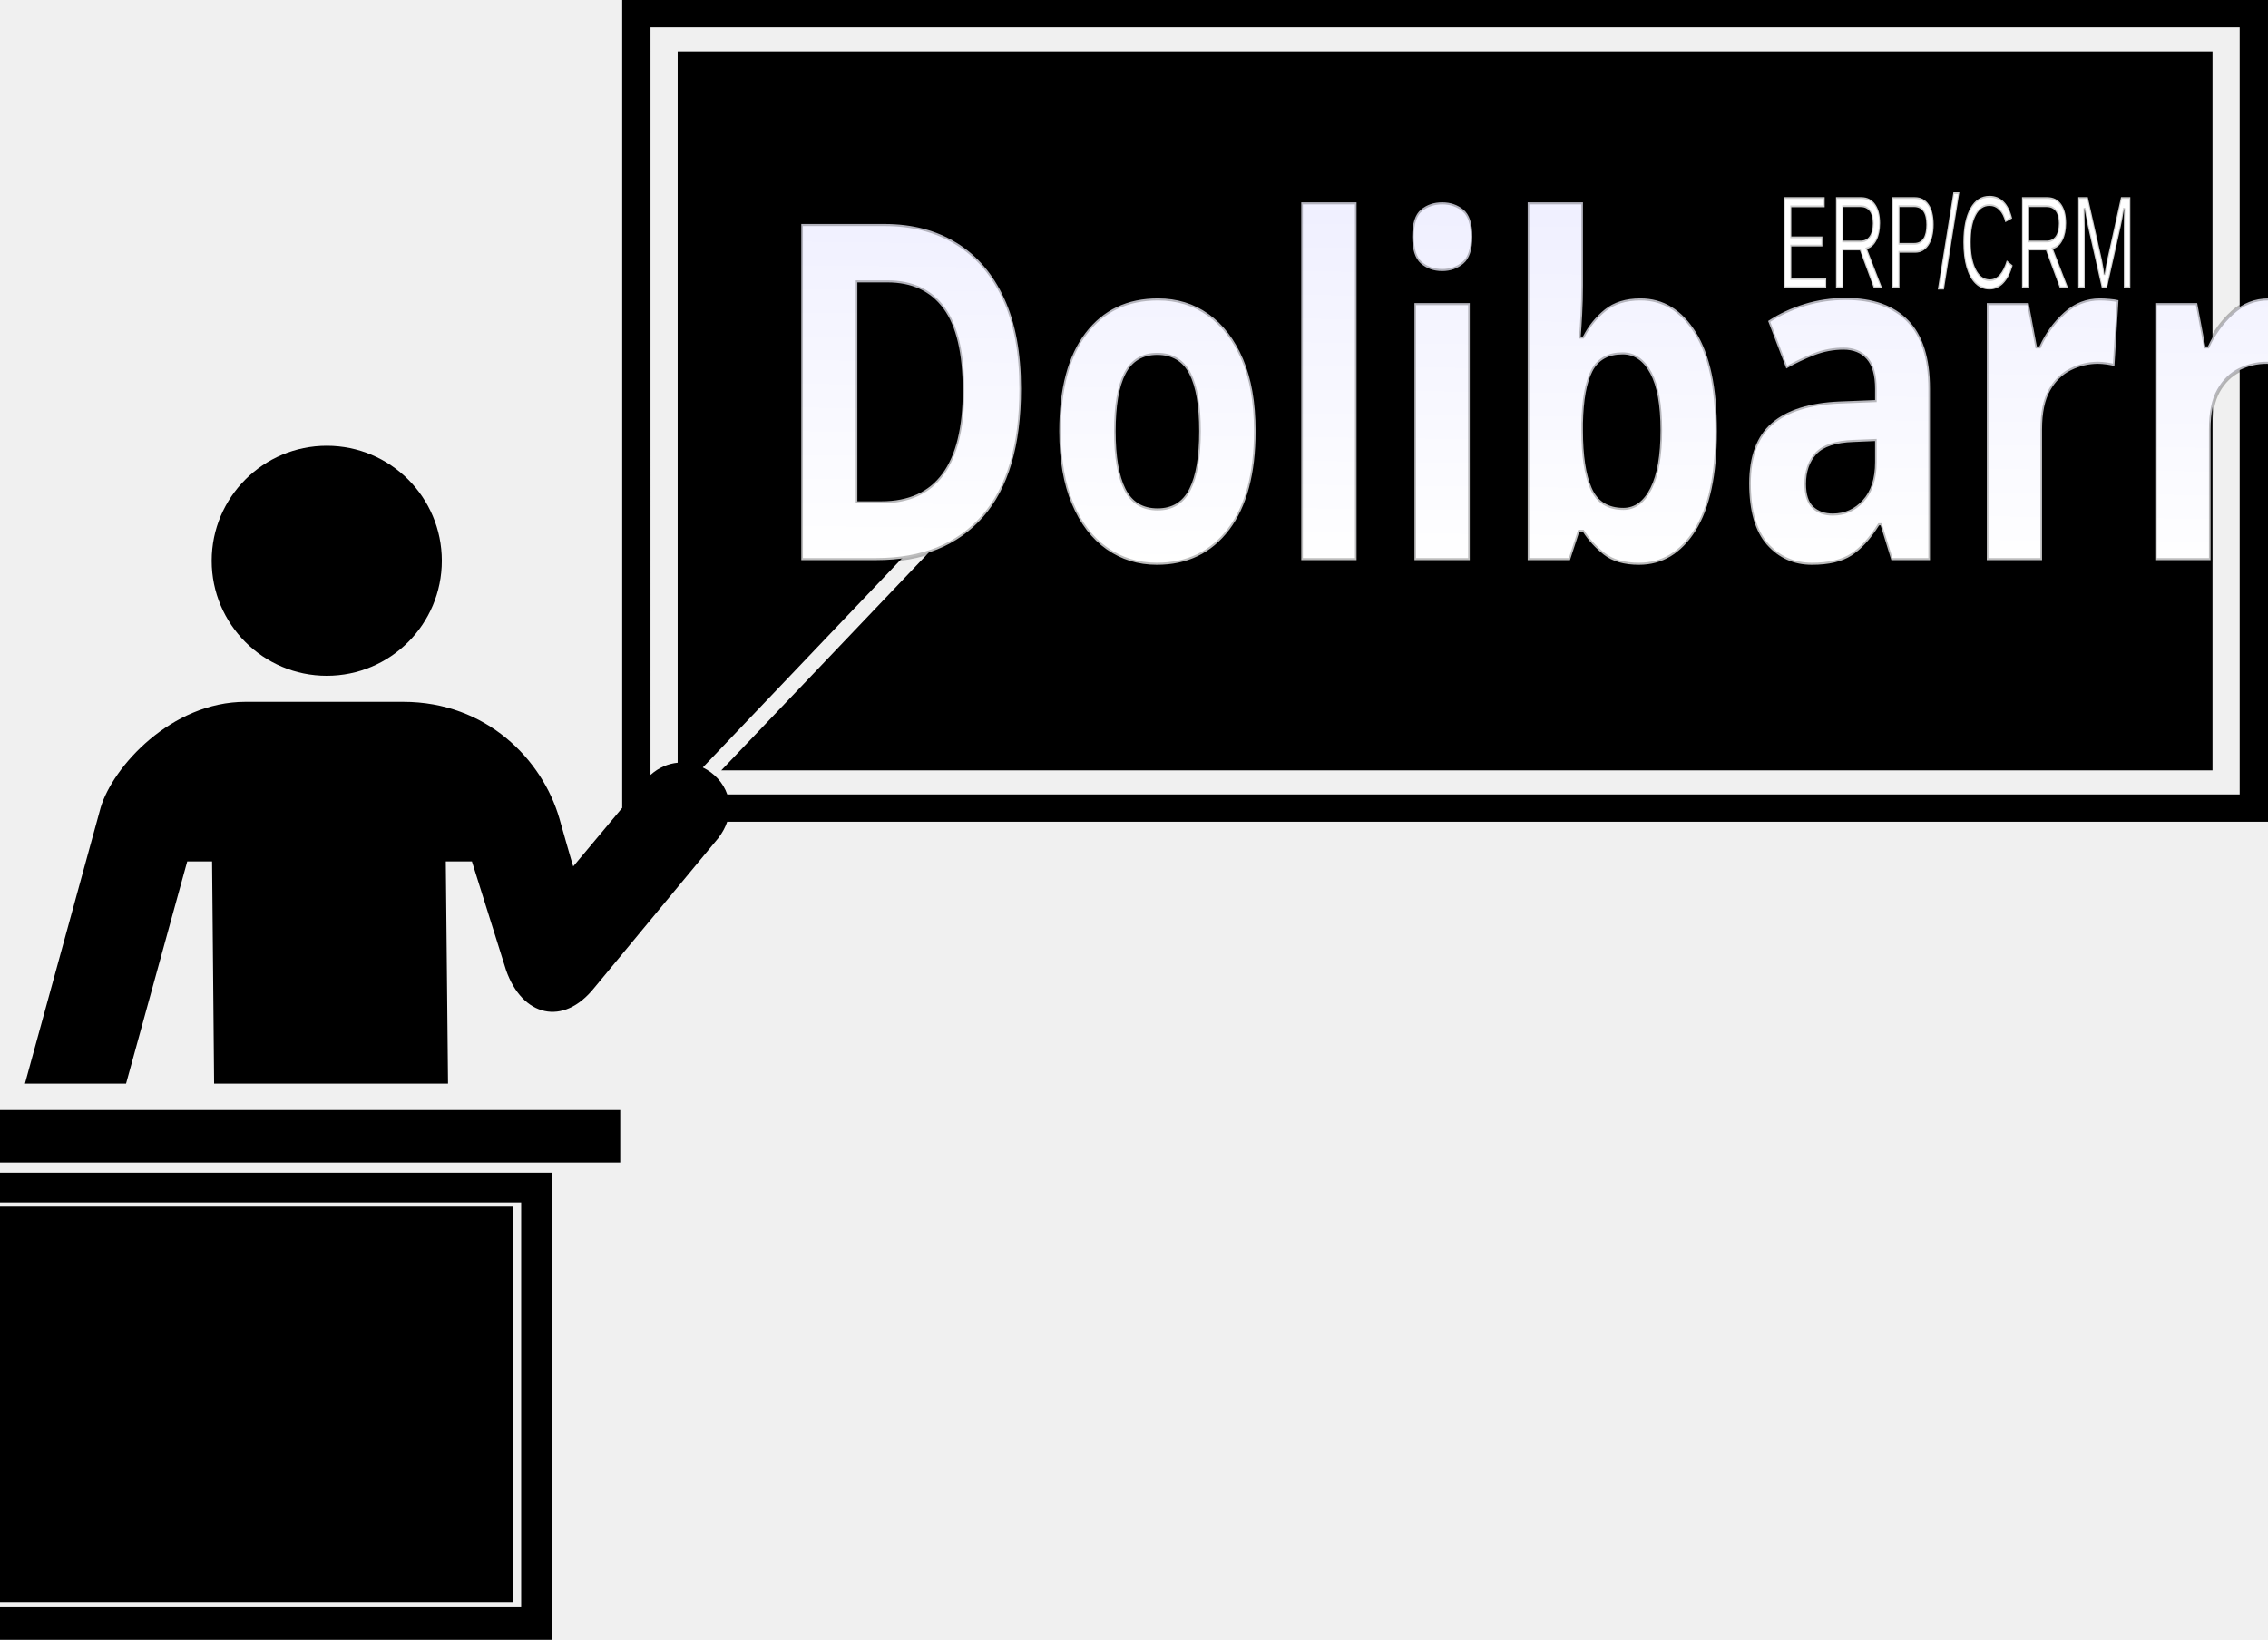
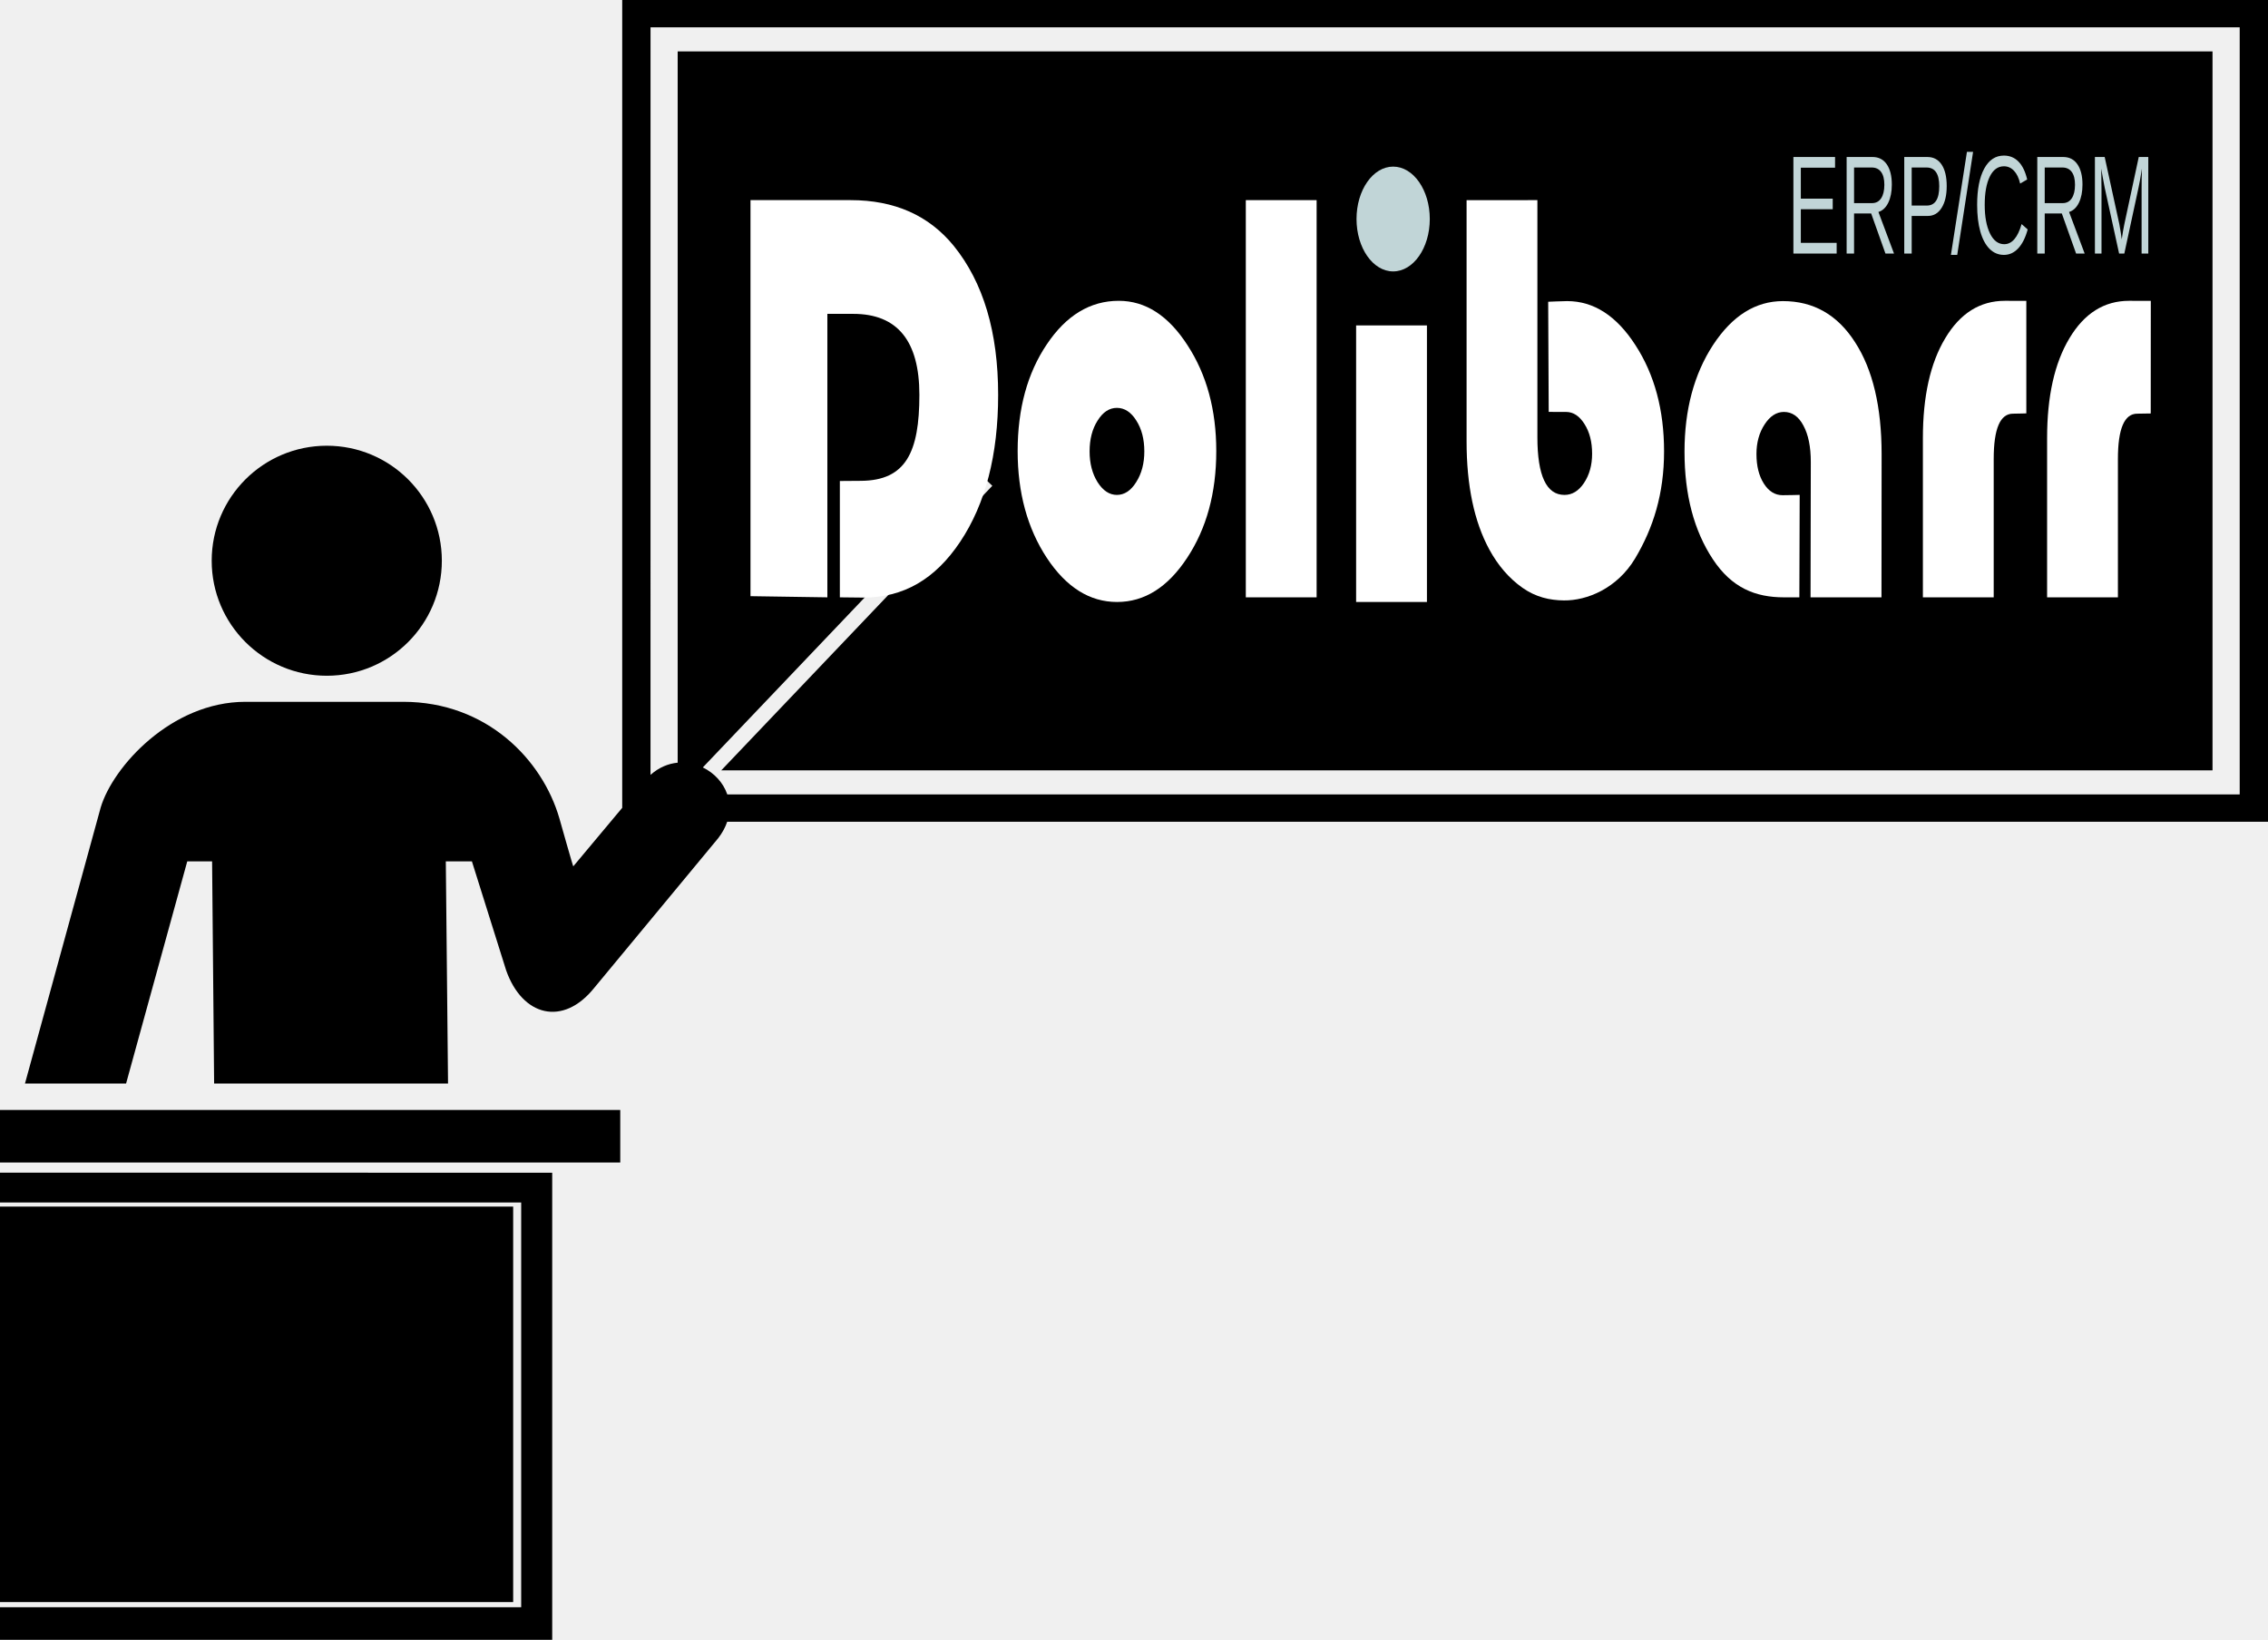
<svg xmlns="http://www.w3.org/2000/svg" xmlns:xlink="http://www.w3.org/1999/xlink" id="svg2717" viewBox="0 0 733.25 530.22" version="1.1" width="100%" height="100%">
  <defs id="defs8">
    <linearGradient xlink:href="#linearGradient3734" id="linearGradient5510" gradientUnits="userSpaceOnUse" gradientTransform="matrix(0.5128325,0,0,0.5128326,-217.5245,-314.0063)" x1="1223.727" y1="1026.525" x2="1221.022" y2="1317.596" />
    <linearGradient id="linearGradient3734">
      <stop style="stop-color:#f0f0ff;stop-opacity:1;" offset="0" id="stop3736" />
      <stop style="stop-color:#ffffff;stop-opacity:1;" offset="1" id="stop3738" />
    </linearGradient>
    <linearGradient xlink:href="#linearGradient3734" id="linearGradient3011" gradientUnits="userSpaceOnUse" gradientTransform="matrix(0.5128325,0,0,0.5128326,-217.5245,-314.0063)" x1="1223.727" y1="1026.525" x2="1221.022" y2="1317.596" />
    <linearGradient id="linearGradient3013">
      <stop style="stop-color:#f0f0ff;stop-opacity:1;" offset="0" id="stop3015" />
      <stop style="stop-color:#ffffff;stop-opacity:1;" offset="1" id="stop3017" />
    </linearGradient>
-     <linearGradient y2="1317.596" x2="1221.022" y1="1026.525" x1="1223.727" gradientTransform="matrix(0.3506355,0,0,0.3506355,101.518,-298.5617)" gradientUnits="userSpaceOnUse" id="linearGradient3023" xlink:href="#linearGradient3734" />
+     <linearGradient gradientTransform="matrix(0.678458,0,0,0.651041,226.9433,-51.71363)" xlink:href="#linearGradient5417" id="linearGradient4654-3" gradientUnits="userSpaceOnUse" x1="385.41" y1="210.125" x2="386.598" y2="386.901" />
+     <linearGradient id="linearGradient5417">
+       <stop style="stop-color:#ffffff;stop-opacity:1" offset="0" id="stop5413" />
+       <stop style="stop-color:#ffffff;stop-opacity:1" offset="1" id="stop5415" />
+     </linearGradient>
+     <linearGradient xlink:href="#linearGradient3734-3-6" id="linearGradient4636" gradientUnits="userSpaceOnUse" x1="75.697" y1="310.534" x2="742.98" y2="310.534" />
+     <linearGradient id="linearGradient3734-3-6">
+       <stop style="stop-color:#49496f;stop-opacity:1" offset="0" id="stop3736-3" />
+       <stop style="stop-color:#45455a;stop-opacity:1" offset="1" id="stop3738-6" />
+     </linearGradient>
+     <linearGradient xlink:href="#linearGradient5417" id="linearGradient4650" gradientUnits="userSpaceOnUse" x1="385.41" y1="210.125" x2="386.598" y2="386.901" />
+     <linearGradient xlink:href="#linearGradient3734-3-6" id="linearGradient4656" gradientUnits="userSpaceOnUse" x1="385.41" y1="210.125" x2="386.598" y2="386.901" />
+     <clipPath clipPathUnits="userSpaceOnUse" id="clipPath922">
+       <use x="0" y="0" xlink:href="#g918" id="use924" width="100%" height="100%" />
+     </clipPath>
+     <linearGradient xlink:href="#linearGradient5417" id="linearGradient930" gradientUnits="userSpaceOnUse" x1="385.41" y1="210.125" x2="386.598" y2="386.901" />
+     <linearGradient xlink:href="#linearGradient5417" id="linearGradient932" gradientUnits="userSpaceOnUse" x1="385.41" y1="210.125" x2="386.598" y2="386.901" />
+     <linearGradient xlink:href="#linearGradient5417" id="linearGradient934" gradientUnits="userSpaceOnUse" x1="385.41" y1="210.125" x2="386.598" y2="386.901" />
+     <linearGradient xlink:href="#linearGradient5417" id="linearGradient938" gradientUnits="userSpaceOnUse" x1="385.41" y1="210.125" x2="386.598" y2="386.901" />
+     <linearGradient xlink:href="#linearGradient5417" id="linearGradient940" gradientUnits="userSpaceOnUse" x1="385.41" y1="210.125" x2="386.598" y2="386.901" />
+     <linearGradient xlink:href="#linearGradient5417" id="linearGradient942" gradientUnits="userSpaceOnUse" x1="385.41" y1="210.125" x2="386.598" y2="386.901" />
+     <linearGradient xlink:href="#linearGradient3734-3-6" id="linearGradient944" gradientUnits="userSpaceOnUse" x1="75.697" y1="310.534" x2="742.98" y2="310.534" />
+     <linearGradient xlink:href="#linearGradient3734-3-6" id="linearGradient954" gradientUnits="userSpaceOnUse" x1="75.697" y1="310.534" x2="742.98" y2="310.534" />
  </defs>
-   <path id="path2735" d="m201.16 0v261.22l-15.812 18.906c0 0.469-4.5-15.5-4.5-15.5-5.5-19-23.5-37.688-50.5-37.688h-51c-24 0-42.906 21.032-46.812 34.219l-24.469 89.219h32.688l19.781-71.844h8.031l0.656 71.844h75.625l-0.719-71.844h8.438l11.062 35.219c5.229 14.878 18.406 18.306 28.531 5.625l40.062-48.375c1.36-1.768 2.289-3.534 2.875-5.281h498.16l-0.01-265.72zm9.156 8.844h513.78v248.03h-488.97c-1.303-3.818-4.248-6.945-7.906-8.719l90-94.5 3.594 3.438-87.625 92h482.12v-232.47h-496.22v230c-3.011 0.281-6.053 1.51-8.781 3.938zm-104.66 135.29c-20.543 0-37.219 16.646-37.219 37.188s16.676 37.188 37.219 37.188c20.54 0 37.188-16.646 37.188-37.188s-16.648-37.188-37.188-37.188zm-105.66 214.78v17h200.53v-17zm0 20.281v9.625h168.5v130.88h-168.5v10.531h178.53v-151.03zm0 10.969v127.88h165.91v-127.88z" />
-   <text xml:space="preserve" style="font-style:normal;font-weight:normal;line-height:0%;font-family:'Bitstream Vera Sans';display:inline;fill:url(#linearGradient3023);fill-opacity:1;fill-rule:nonzero;stroke:#010101;stroke-width:1.184;stroke-linecap:round;stroke-miterlimit:4;stroke-dasharray:none;stroke-opacity:0.259" x="279.625" y="160.806" id="text2828" transform="scale(0.8878523,1.126313)">
-     <tspan id="tspan2830" x="279.625" y="160.806" style="font-style:normal;font-variant:normal;font-weight:bold;font-stretch:normal;font-size:135.149px;line-height:125%;font-family:'Bauhaus 93';-inkscape-font-specification:'Bauhaus 93';text-align:start;writing-mode:lr-tb;text-anchor:start;fill:url(#linearGradient3023);fill-opacity:1;fill-rule:nonzero;stroke:#010101;stroke-width:1.184;stroke-linecap:round;stroke-miterlimit:4;stroke-dasharray:none;stroke-opacity:0.259">Dolibarr</tspan>
+   <path id="path2735" d="m 201.164,-0.011 v 261.22 l -15.812,18.906 c 0,0.469 -4.5,-15.5 -4.5,-15.5 -5.5,-19 -23.5,-37.688 -50.5,-37.688 h -51 c -24,0 -42.906,21.032 -46.812,34.219 l -24.469,89.219 h 32.688 l 19.781,-71.844 h 8.031 l 0.656,71.844 h 75.625 l -0.719,-71.844 h 8.438 l 11.062,35.219 c 5.229,14.878 18.406,18.306 28.531,5.625 l 40.062,-48.375 c 1.36,-1.768 2.289,-3.534 2.875,-5.281 h 498.16 l -0.01,-265.72 z M 210.32,8.833 H 724.1 v 248.03 H 235.13 c -1.303,-3.818 -4.248,-6.945 -7.906,-8.719 l 90,-94.5 3.594,3.438 -87.625,92 h 482.12 v -232.47 h -496.22 v 230 c -3.011,0.281 -6.053,1.51 -8.781,3.938 z m -104.66,135.29 c -20.543,0 -37.219,16.646 -37.219,37.188 0,20.542 16.676,37.188 37.219,37.188 20.54,0 37.188,-16.646 37.188,-37.188 0,-20.542 -16.648,-37.188 -37.188,-37.188 z M 0,358.903 v 17 h 200.53 v -17 z m 0,20.281 v 9.625 h 168.5 v 130.88 H 0 V 530.22 H 178.53 V 379.19 Z m 0,10.969 v 127.88 h 165.91 v -127.88 z" />
+   <g transform="matrix(0.678458,0,0,0.9350406,191.2784,-160.6825)" style="display:inline" id="g4592">
+     <g id="g4604">
+       <g id="g4626" style="fill:url(#linearGradient4636);fill-opacity:1">
+         <g style="fill:url(#linearGradient944)" id="g4648">
+           <path id="path8463" style="font-style:normal;font-variant:normal;font-weight:bold;font-stretch:normal;font-size:194.858px;line-height:125%;font-family:'Bauhaus 93';-inkscape-font-specification:'Bauhaus 93';text-align:start;writing-mode:lr-tb;text-anchor:start;fill:url(#linearGradient930);fill-opacity:1;fill-rule:nonzero;stroke:none;stroke-width:1.707;stroke-linecap:round;stroke-miterlimit:4;stroke-dasharray:none;stroke-opacity:0.184" d="m 112.329,280.384 v 98.026 l -36.632,-0.401 v 0.401 -137.357 h 47.729 c 20.932,0 37.323,5.284 49.173,15.853 14.075,12.642 21.113,29.799 21.113,51.471 0,20.736 -6.015,37.659 -18.045,50.769 -12.03,13.11 -27.206,19.353 -46.154,19.353 -2.226,0 -6.24,-0.071 -11.23,-0.089 v -40.234 l 10.09,-0.054 c 21.353,-0.115 27.805,-9.879 27.805,-29.745 0,-18.662 -10.496,-27.993 -31.489,-27.993 z" />
+           <path id="path8465" style="font-style:normal;font-variant:normal;font-weight:bold;font-stretch:normal;font-size:194.858px;line-height:125%;font-family:'Bauhaus 93';-inkscape-font-specification:'Bauhaus 93';text-align:start;writing-mode:lr-tb;text-anchor:start;fill:url(#linearGradient932);fill-opacity:1;fill-rule:nonzero;stroke:none;stroke-width:1.707;stroke-linecap:round;stroke-miterlimit:4;stroke-dasharray:none;stroke-opacity:0.184" d="m 251.187,275.869 q 19.128,0 32.752,15.351 13.714,15.251 13.714,36.622 0,21.672 -13.895,36.923 -13.805,15.251 -33.384,15.251 -19.579,0 -33.474,-15.251 -13.895,-15.351 -13.895,-36.923 0,-21.973 13.895,-36.923 13.895,-15.05 34.286,-15.05 z m -0.902,37.023 q -5.414,0 -9.203,4.415 -3.789,4.314 -3.789,10.635 0,6.221 3.789,10.635 3.88,4.415 9.203,4.415 5.414,0 9.203,-4.415 3.88,-4.415 3.88,-10.635 0,-6.321 -3.789,-10.635 -3.789,-4.415 -9.293,-4.415 z" />
+           <path id="path8467" style="font-style:normal;font-variant:normal;font-weight:bold;font-stretch:normal;font-size:194.858px;line-height:125%;font-family:'Bauhaus 93';-inkscape-font-specification:'Bauhaus 93';text-align:start;writing-mode:lr-tb;text-anchor:start;fill:url(#linearGradient934);fill-opacity:1;fill-rule:nonzero;stroke:none;stroke-width:1.707;stroke-linecap:round;stroke-miterlimit:4;stroke-dasharray:none;stroke-opacity:0.184" d="M 345.473,241.053 V 378.41 H 311.728 V 241.053 Z" />
+           <g style="fill:url(#linearGradient4656);fill-opacity:1" id="g920" clip-path="url(#clipPath922)">
+             <g style="fill:url(#linearGradient954);fill-opacity:1" id="g918" />
+           </g>
+           <path id="path8471" style="font-style:normal;font-variant:normal;font-weight:bold;font-stretch:normal;font-size:194.858px;line-height:125%;font-family:'Bauhaus 93';-inkscape-font-specification:'Bauhaus 93';text-align:start;writing-mode:lr-tb;text-anchor:start;fill:url(#linearGradient938);fill-opacity:1;fill-rule:nonzero;stroke:none;stroke-width:1.707;stroke-linecap:round;stroke-miterlimit:4;stroke-dasharray:none;stroke-opacity:0.184" d="m 450.676,241.053 v 81.973 c 0,13.311 4.301,19.966 12.902,19.966 3.669,0 6.767,-1.371 9.293,-4.114 2.586,-2.809 3.88,-6.187 3.88,-10.134 0,-4.08 -1.203,-7.492 -3.609,-10.234 -2.406,-2.809 -5.353,-4.214 -8.842,-4.214 -2.466,0 -8.231,-0.013 -8.231,-0.013 l -0.25,-38.087 c 0,0 6.977,-0.227 9.023,-0.227 12.692,0 23.549,5.084 32.572,15.251 9.083,10.167 13.624,22.408 13.624,36.722 0,14.649 -5.146,26.517 -13.805,37.023 -8.578,10.408 -22.986,14.6 -33.925,14.512 -6.737,-0.054 -13.323,-1.1 -19.759,-4.378 -6.376,-3.278 -11.639,-7.692 -15.79,-13.244 -7.218,-9.632 -10.827,-22.107 -10.827,-37.424 v -83.377 z" />
+           <path id="path8473" style="font-style:normal;font-variant:normal;font-weight:bold;font-stretch:normal;font-size:194.858px;line-height:125%;font-family:'Bauhaus 93';-inkscape-font-specification:'Bauhaus 93';text-align:start;writing-mode:lr-tb;text-anchor:start;fill:url(#linearGradient940);fill-opacity:1;fill-rule:nonzero;stroke:none;stroke-width:1.707;stroke-linecap:round;stroke-miterlimit:4;stroke-dasharray:none;stroke-opacity:0.184" d="m 575.666,342.984 -0.156,35.426 c 0,0 -5.074,0 -7.36,0 -13.534,0 -24.812,-3.244 -33.835,-13.144 -9.023,-9.9 -13.534,-22.308 -13.534,-37.224 0,-14.515 4.541,-26.823 13.624,-36.923 9.143,-10.1 20.241,-15.15 33.293,-15.15 14.556,0 26.015,4.749 34.376,14.247 8.421,9.431 12.632,22.341 12.632,38.729 l -0.062,49.464 h -33.807 l 0.125,-46.755 c 0.014,-5.284 -1.173,-9.498 -3.519,-12.642 -2.286,-3.144 -5.383,-4.716 -9.293,-4.716 -3.549,0 -6.617,1.438 -9.203,4.314 -2.586,2.876 -3.88,6.288 -3.88,10.234 0,4.147 1.173,7.558 3.519,10.234 2.346,2.676 5.323,4.013 8.932,4.013 2.947,0 8.148,-0.109 8.148,-0.109 z" />
+           <path id="path8475" style="font-style:normal;font-variant:normal;font-weight:bold;font-stretch:normal;font-size:194.858px;line-height:125%;font-family:'Bauhaus 93';-inkscape-font-specification:'Bauhaus 93';text-align:start;writing-mode:lr-tb;text-anchor:start;fill:url(#linearGradient942);fill-opacity:1;fill-rule:nonzero;stroke:none;stroke-width:1.707;stroke-linecap:round;stroke-miterlimit:4;stroke-dasharray:none;stroke-opacity:0.184" d="m 683.663,275.877 0.004,38.917 c 0,0 -4.419,0.105 -6.344,0.105 -6.135,0 -9.203,5.217 -9.203,15.652 v 47.859 h -33.744 v -55.083 c 0,-14.448 3.549,-25.953 10.647,-34.515 7.098,-8.629 16.571,-12.943 28.421,-12.943 2.647,0 10.219,0.008 10.219,0.008 z" />
+           <path id="path8477" style="font-style:normal;font-variant:normal;font-weight:bold;font-stretch:normal;font-size:194.858px;line-height:125%;font-family:'Bauhaus 93';-inkscape-font-specification:'Bauhaus 93';text-align:start;writing-mode:lr-tb;text-anchor:start;fill:url(#linearGradient4650);fill-opacity:1;fill-rule:nonzero;stroke:none;stroke-width:1.707;stroke-linecap:round;stroke-miterlimit:4;stroke-dasharray:none;stroke-opacity:0.184" d="m 742.98,275.879 -0.031,38.946 c 0,0 -4.512,0.074 -6.437,0.074 -6.135,0 -9.203,5.217 -9.203,15.652 v 47.859 h -33.744 v -55.083 c 0,-14.448 3.549,-25.953 10.647,-34.515 7.098,-8.629 16.571,-12.943 28.421,-12.943 2.647,0 10.348,0.01 10.348,0.01 z" />
+         </g>
+       </g>
+     </g>
+   </g>
+   <text xml:space="preserve" style="font-style:normal;font-variant:normal;font-weight:normal;font-stretch:normal;font-size:9.558px;line-height:0%;font-family:Arial;-inkscape-font-specification:Arial;text-align:start;writing-mode:lr-tb;text-anchor:start;display:inline;opacity:1;fill:#c1d5d7;fill-opacity:1;fill-rule:nonzero;stroke:none;stroke-width:0.796" x="766.024" y="61.832" id="text5484" transform="scale(0.7541409,1.326012)">
+     <tspan style="font-style:normal;font-variant:normal;font-weight:normal;font-stretch:normal;font-size:34.211px;line-height:100%;font-family:Arial;-inkscape-font-specification:Arial;text-align:start;writing-mode:lr-tb;text-anchor:start;fill:#c1d5d7;fill-opacity:1;fill-rule:nonzero;stroke:none;stroke-width:0.796" id="tspan5486" x="766.024" y="61.832">ERP/CRM</tspan>
  </text>
-   <text xml:space="preserve" style="font-style:normal;font-variant:normal;font-weight:normal;font-stretch:normal;line-height:0%;font-family:Arial;-inkscape-font-specification:Arial;text-align:start;writing-mode:lr-tb;text-anchor:start;display:inline;fill:#ffffff;fill-opacity:1;fill-rule:nonzero;stroke:#000000;stroke-width:0.86;stroke-opacity:0.196" x="749.23" y="71.479" id="text5484" transform="scale(0.7670859,1.303635)">
-     <tspan style="font-style:normal;font-variant:normal;font-weight:normal;font-stretch:normal;font-size:32.818px;line-height:100%;font-family:Arial;-inkscape-font-specification:Arial;text-align:start;writing-mode:lr-tb;text-anchor:start;fill:#ffffff;fill-opacity:1;fill-rule:nonzero;stroke:#000000;stroke-width:0.86;stroke-opacity:0.196" id="tspan5486" x="749.23" y="71.479">ERP/CRM</tspan>
-   </text>
+   <ellipse style="display:inline;opacity:1;fill:#c1d5d7;fill-opacity:1;stroke:none;stroke-width:0.82;stroke-opacity:1" id="path957" cx="450.41" cy="70.816" rx="11.844" ry="16.943" />
+   <path id="path8467-5" style="font-style:normal;font-variant:normal;font-weight:bold;font-stretch:normal;font-size:194.858px;line-height:125%;font-family:'Bauhaus 93';-inkscape-font-specification:'Bauhaus 93';text-align:start;writing-mode:lr-tb;text-anchor:start;display:inline;fill:url(#linearGradient4654-3);fill-opacity:1;fill-rule:nonzero;stroke:none;stroke-width:1.135;stroke-linecap:round;stroke-miterlimit:4;stroke-dasharray:none;stroke-opacity:0.184" d="m 461.332,105.222 v 89.425 h -22.894 v -89.425 z" />
</svg>
